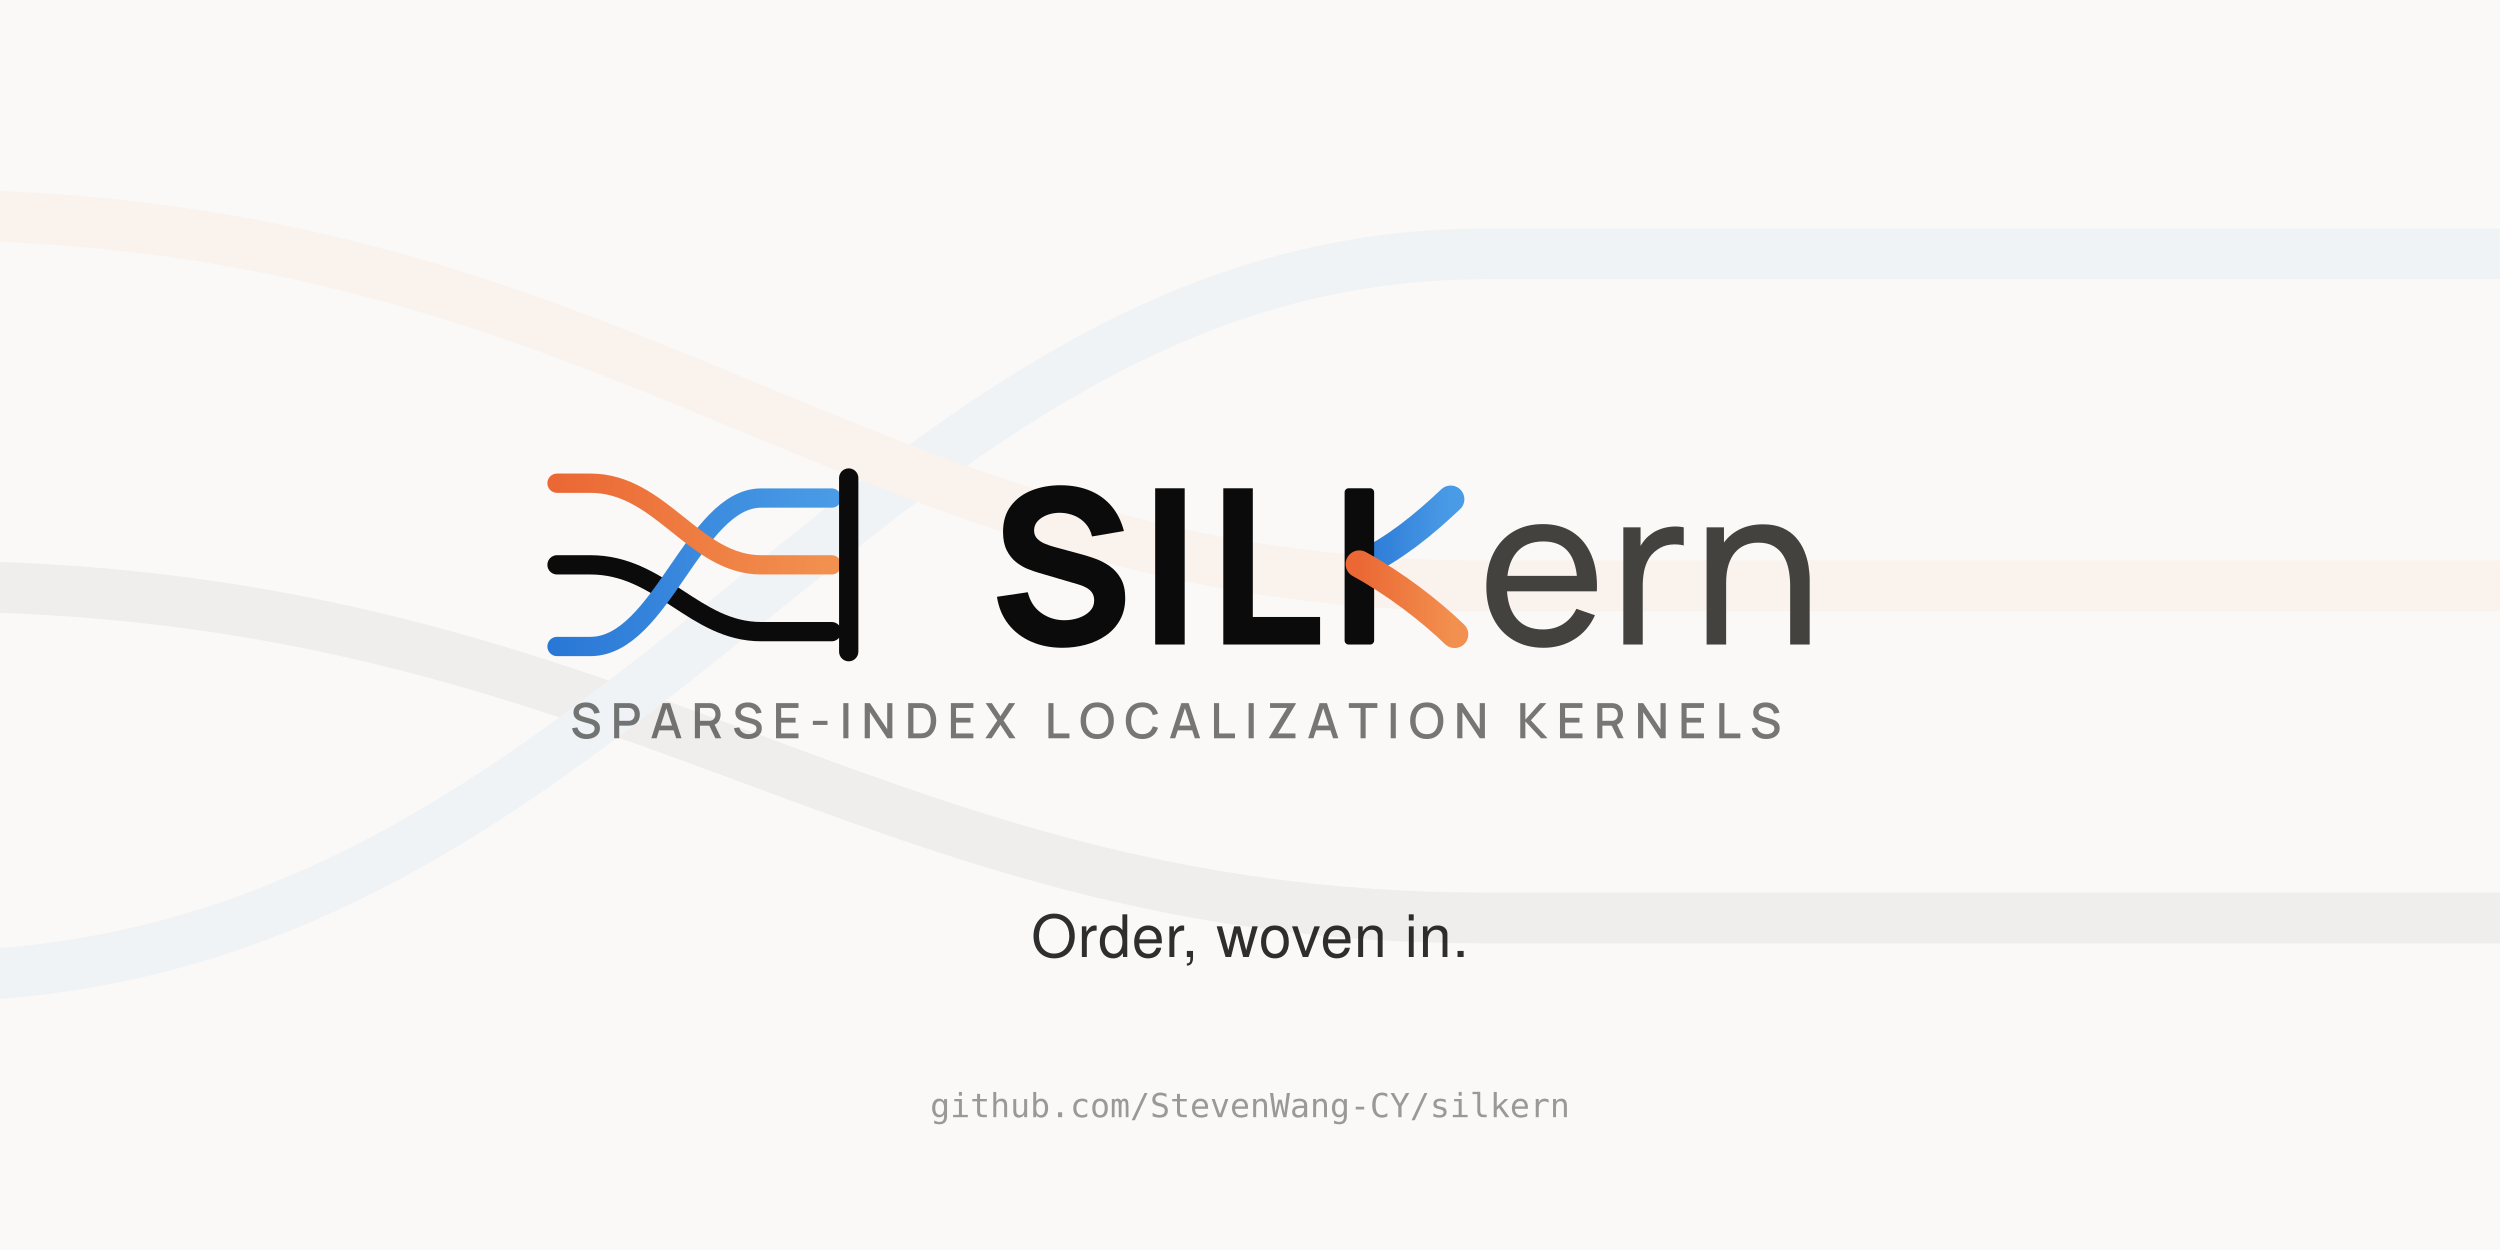
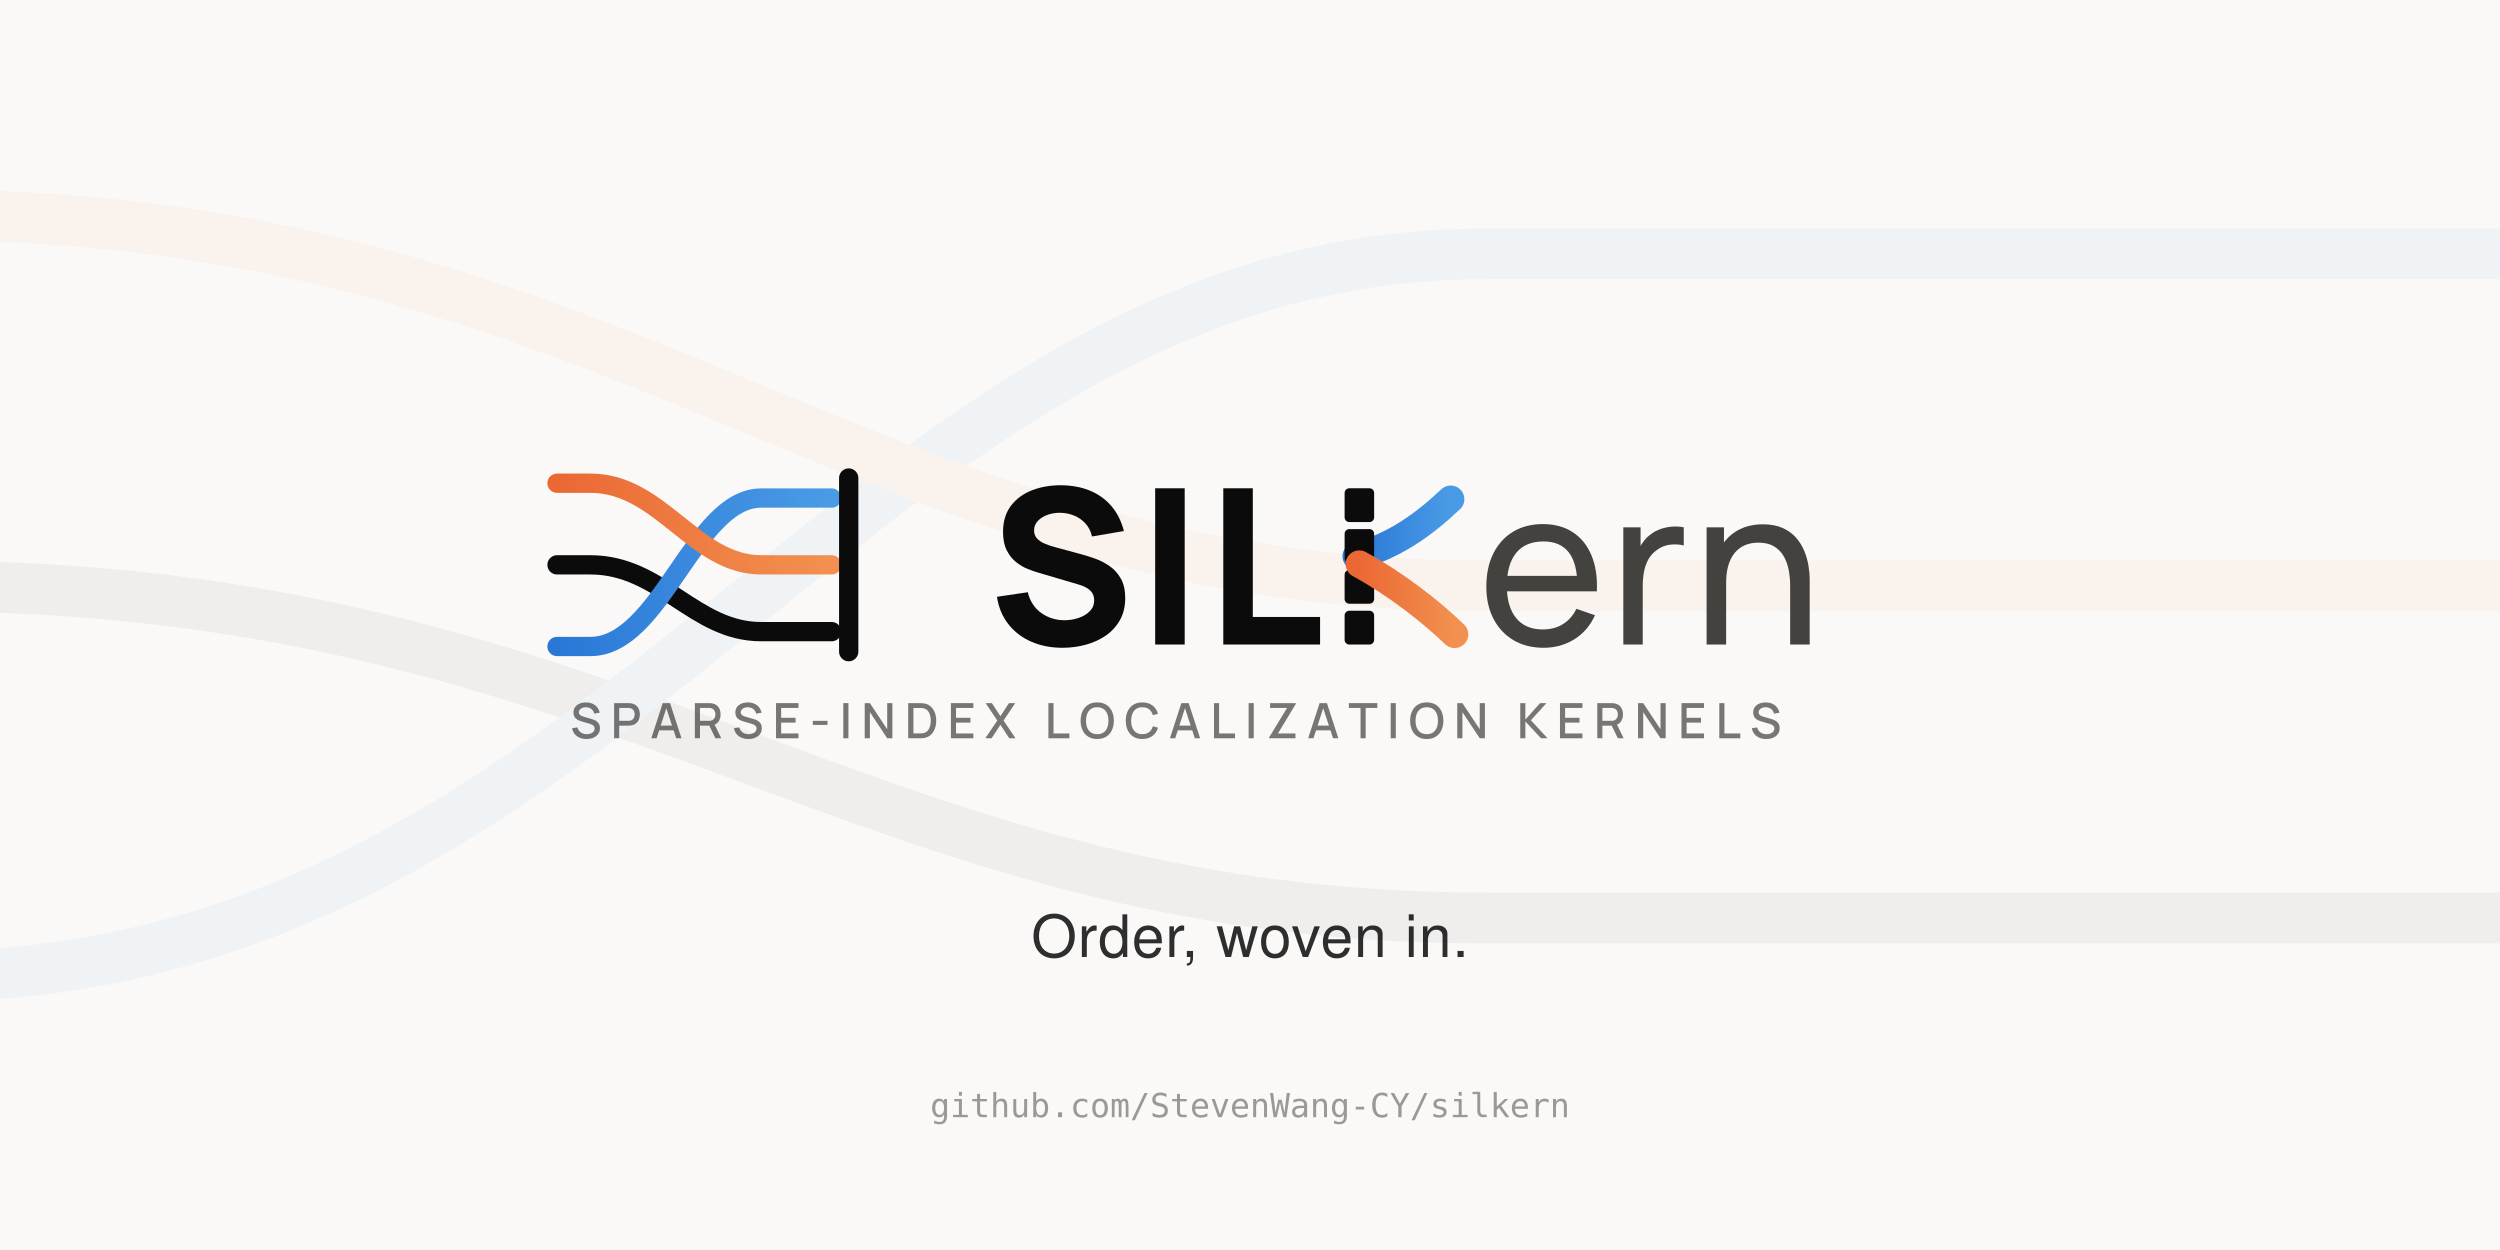
<svg xmlns="http://www.w3.org/2000/svg" viewBox="0 0 1280 640" width="1280" height="640" role="img" aria-label="SILKern social banner: the weave mark and wordmark over a faint thread motif, with the tagline 'Order, woven in.'">
  <defs>
    <linearGradient id="gBlue" x1="0" y1="0" x2="1" y2="0">
      <stop offset="0" stop-color="#2a78d6" />
      <stop offset="1" stop-color="#4a9be6" />
    </linearGradient>
    <linearGradient id="gOrange" x1="0" y1="0" x2="1" y2="0">
      <stop offset="0" stop-color="#eb6834" />
      <stop offset="1" stop-color="#f2914f" />
    </linearGradient>
    <style>
      .ink { fill: #0b0b0b; } .soft { fill: #43423f; } .sub { fill: #0b0b0b; fill-opacity: .55; }
      .inkS { stroke: #0b0b0b; }
      .thread { fill: none; stroke-width: 5.2; stroke-linecap: round; }
      .kblue  { fill: none; stroke: url(#gBlue);   stroke-width: 7; stroke-linecap: round; }
      .korange{ fill: none; stroke: url(#gOrange); stroke-width: 7; stroke-linecap: round; }
    </style>
  </defs>
  <rect width="1280" height="640" fill="#faf9f7" />
  <g fill="none" stroke-linecap="round" stroke-width="26" opacity=".05">
    <path stroke="#0b0b0b" d="M -40 300 C 320 300, 440 470, 760 470 L 1320 470" />
    <path stroke="#2a78d6" d="M -40 500 C 320 500, 440 130, 760 130 L 1320 130" />
    <path stroke="#eb6834" d="M -40 110 C 320 110, 440 300, 760 300 L 1320 300" />
  </g>
  <g transform="translate(250,150) scale(2)">
    <g transform="translate(10,24) scale(0.95)">
-       <path class="thread inkS" d="M 8 48 H 17 C 36 48, 45 66, 63 66 H 82" />
-       <path class="thread" stroke="url(#gBlue)" d="M 8 70 H 17 C 36 70, 45 30, 63 30 H 82" />
-       <path class="thread" stroke="url(#gOrange)" d="M 8 26 H 17 C 36 26, 45 48, 63 48 H 82" />
+       <path class="thread inkS draw" pathLength="100" d="M 8 48 H 17 C 36 48, 45 66, 63 66 H 82" />
+       <path class="thread draw" pathLength="100" style="animation-delay:.1s" stroke="url(#gBlue)" d="M 8 70 H 17 C 36 70, 45 30, 63 30 H 82" />
+       <path class="thread draw" pathLength="100" style="animation-delay:.2s" stroke="url(#gOrange)" d="M 8 26 H 17 C 36 26, 45 48, 63 48 H 82" />
      <rect class="ink" x="84" y="22" width="5.2" height="52" rx="2.6" />
    </g>
    <g transform="translate(128,90)">
      <g transform="translate(0.00,0) scale(0.027778,-0.027778)">
        <path class="ink" d="M684 -30Q524 -30 395.5 26.5Q267 83 184.5 188.5Q102 294 80 440L364 482Q394 358 488.0 291.0Q582 224 702 224Q769 224 832.0 245.0Q895 266 935.5 307.0Q976 348 976 408Q976 430 969.5 450.5Q963 471 948.0 489.0Q933 507 905.5 523.0Q878 539 836 552L462 662Q420 674 364.5 696.0Q309 718 257.0 759.0Q205 800 170.5 867.5Q136 935 136 1038Q136 1183 209.0 1279.0Q282 1375 404.0 1422.0Q526 1469 674 1468Q823 1466 940.0 1417.0Q1057 1368 1136.0 1274.5Q1215 1181 1250 1046L956 996Q940 1066 897.0 1114.0Q854 1162 794.5 1187.0Q735 1212 670 1214Q606 1216 549.5 1196.5Q493 1177 457.5 1140.0Q422 1103 422 1052Q422 1005 451.0 975.5Q480 946 524.0 928.0Q568 910 614 898L864 830Q920 815 988.0 790.5Q1056 766 1118.5 722.5Q1181 679 1221.5 608.0Q1262 537 1262 428Q1262 312 1213.5 225.5Q1165 139 1083.0 82.5Q1001 26 897.5 -2.0Q794 -30 684 -30Z" />
      </g>
      <g transform="translate(38.28,0) scale(0.027778,-0.027778)">
        <path class="ink" d="M160 0V1440H432V0Z" />
      </g>
      <g transform="translate(55.72,0) scale(0.027778,-0.027778)">
        <path class="ink" d="M160 0V1440H432V254H1052V0Z" />
      </g>
      <g transform="translate(86.78,0)">
-         <path class="kblue" d="M 31.6 -37.2 C 24.5 -30.5, 17.5 -24.8, 8.6 -20.4" />
-         <rect class="ink" x="4.44" y="-40" width="7.56" height="40" rx="1" />
-         <path class="korange" d="M 8.2 -20.6 C 17.5 -15.5, 26.5 -8.5, 32.6 -2.6" />
+         <path class="kblue draw" pathLength="100" style="animation-delay:.3s" d="M 31.6 -37.2 C 24.5 -30.5, 17 -25.2, 7.4 -22.6" />
+         <rect class="ink" x="4.44" y="-40.00" width="7.56" height="8.65" rx="1.2" />
+         <rect class="ink" x="4.44" y="-29.55" width="7.56" height="8.65" rx="1.2" />
+         <rect class="ink" x="4.44" y="-19.10" width="7.56" height="8.65" rx="1.2" />
+         <rect class="ink" x="4.44" y="-8.65" width="7.56" height="8.65" rx="1.2" />
+         <path class="korange draw" pathLength="100" style="animation-delay:.42s" d="M 8.2 -20.6 C 17.5 -15.5, 26.5 -8.5, 32.6 -2.6" />
      </g>
      <g transform="translate(125.28,0) scale(0.027778,-0.027778)">
        <path class="soft" d="M608 -30Q448.5 -30 330.0 40.25Q211.5 110.5 145.75 237.25Q80 364 80 533Q80 710 144.75 839.5Q209.5 969 326.25 1039.5Q443 1110 600 1110Q762.5 1110 877.0 1035.0Q991.5 960 1049.25 821.0Q1107 682 1098.5 490H919V554Q916 753 838.0 851.5Q760 950 606 950Q440.5 950 354.75 844.0Q269 738 269 540Q269 349 354.75 244.0Q440.5 139 600 139Q707 139 786.0 188.0Q865 237 910 329L1081 270Q1017.5 127 891.25 48.5Q765 -30 608 -30ZM209 490V633H1007V490Z" />
      </g>
      <g transform="translate(158.68,0) scale(0.027778,-0.027778)">
        <path class="soft" d="M140 0V1080H299V819L273 853Q292 903 322.5 945.0Q353 987 391 1014Q432.5 1047.5 485.75 1065.5Q539 1083.5 594.0 1087.0Q649 1090.5 697 1080V913Q641 927.5 573.75 920.5Q506.5 913.5 450 872Q397.5 834.5 369.25 781.75Q341 729 330.0 667.5Q319 606 319 542V0Z" />
      </g>
      <g transform="translate(180.03,0) scale(0.027778,-0.027778)">
        <path class="soft" d="M909 0V541Q909 617.5 895.25 688.5Q881.5 759.5 848.0 816.25Q814.5 873 758.0 906.0Q701.5 939 616 939Q549 939 494.25 916.25Q439.5 893.5 400.5 847.75Q361.5 802 340.25 732.5Q319 663 319 569L202 605Q202 761.5 258.5 874.25Q315 987 417.5 1047.5Q520 1108 659 1108Q763.5 1108 837.75 1075.0Q912 1042 961.0 987.25Q1010 932.5 1038.0 865.25Q1066 798 1077.5 728.25Q1089 658.5 1089 597V0ZM139 0V1080H299V791H319V0Z" />
      </g>
    </g>
    <g transform="translate(21,114)">
      <g transform="translate(0.00,0) scale(0.00625,-0.00625)">
        <path class="sub" d="M662.001 -30Q506.668 -30 382.167 23.5Q257.667 77 177.167 176.334Q96.667 275.668 73.334 412.668L290.671 446.002Q323.671 314.003 428.67 240.67Q533.67 167.337 674.002 167.337Q760.667 167.337 834 194.67Q907.333 222.003 951.666 273.502Q995.999 325.001 995.999 397.334Q995.999 436.333 982.666 466.332Q969.333 496.332 945.5 518.498Q921.667 540.665 888.334 557.331Q855.001 573.998 815.335 585.998L446.001 695.331Q392.002 710.998 336.168 736.664Q280.335 762.331 233.668 803.664Q187.001 844.997 158.167 906.664Q129.334 968.331 129.334 1055.999Q129.334 1189.333 197.834 1281.833Q266.334 1374.333 383.001 1421.833Q499.668 1469.333 644.668 1468.667Q791.002 1467.333 906.335 1417.333Q1021.669 1367.333 1098.169 1273.5Q1174.669 1179.667 1204.003 1047.333L979.999 1008.666Q964.665 1090.332 915.999 1148.831Q867.333 1207.331 796 1238.664Q724.667 1269.996 642.002 1271.33Q561.669 1272.663 495.503 1246.664Q429.337 1220.664 389.671 1173.998Q350.004 1127.332 350.004 1065.999Q350.004 1006 384.837 969.167Q419.67 932.334 471.337 910.834Q523.003 889.335 574.002 875.335L840.001 800.002Q890.002 786.335 953.669 762.835Q1017.336 739.335 1076.836 697.002Q1136.336 654.668 1175.169 585.501Q1214.003 516.335 1214.003 410.668Q1214.003 302.334 1170.003 219.667Q1126.002 137 1049.335 81.667Q972.668 26.333 873.001 -1.833Q773.335 -30 662.001 -30Z" />
      </g>
      <g transform="translate(10.34,0) scale(0.00625,-0.00625)">
        <path class="sub" d="M140 0V1440H722.002Q743.002 1440 774.002 1438.5Q805.002 1437 832.669 1432Q953.336 1413.333 1033.836 1350.166Q1114.336 1287 1154.17 1191.166Q1194.003 1095.333 1194.003 978.666Q1194.003 861.999 1153.836 766.165Q1113.67 670.332 1033.169 607.165Q952.669 543.998 832.669 525.332Q805.002 521.332 773.669 519.332Q742.335 517.332 722.002 517.332H349.337V0ZM349.337 714.668H714.001Q733.668 714.668 758.168 716.668Q782.668 718.668 804.668 724.002Q869.001 739.335 907.834 779.668Q946.666 820.001 963.999 872.834Q981.332 925.667 981.332 978.666Q981.332 1031.665 963.999 1084.498Q946.666 1137.33 907.834 1177.663Q869.001 1217.997 804.668 1233.33Q782.668 1238.997 758.168 1240.83Q733.668 1242.663 714.001 1242.663H349.337Z" />
      </g>
      <g transform="translate(20.48,0) scale(0.00625,-0.00625)">
        <path class="sub" d="M40 0 507.998 1440H808.671L1276.67 0H1059.999L628.668 1313.997H683.335L256.671 0ZM282.668 324.665V520.669H1034.668V324.665Z" />
      </g>
      <g transform="translate(31.01,0) scale(0.00625,-0.00625)">
        <path class="sub" d="M140 0V1440H722.002Q743.002 1440 774.002 1438.5Q805.002 1437 832.669 1432Q953.336 1413.333 1033.836 1350.166Q1114.336 1287 1154.17 1191.166Q1194.003 1095.333 1194.003 978.666Q1194.003 806.665 1106.003 682.332Q1018.003 557.998 842.002 527.331L756.666 517.332H349.337V0ZM981.998 0 697.998 586 908.669 640 1220.669 0ZM349.337 714.668H714.001Q733.668 714.668 758.168 716.668Q782.668 718.668 804.668 724.002Q869.001 739.335 907.834 779.668Q946.666 820.001 963.999 872.834Q981.332 925.667 981.332 978.666Q981.332 1031.665 963.999 1084.498Q946.666 1137.33 907.834 1177.663Q869.001 1217.997 804.668 1233.33Q782.668 1238.997 758.168 1240.83Q733.668 1242.663 714.001 1242.663H349.337Z" />
      </g>
      <g transform="translate(41.44,0) scale(0.00625,-0.00625)">
        <path class="sub" d="M662.001 -30Q506.668 -30 382.167 23.5Q257.667 77 177.167 176.334Q96.667 275.668 73.334 412.668L290.671 446.002Q323.671 314.003 428.67 240.67Q533.67 167.337 674.002 167.337Q760.667 167.337 834 194.67Q907.333 222.003 951.666 273.502Q995.999 325.001 995.999 397.334Q995.999 436.333 982.666 466.332Q969.333 496.332 945.5 518.498Q921.667 540.665 888.334 557.331Q855.001 573.998 815.335 585.998L446.001 695.331Q392.002 710.998 336.168 736.664Q280.335 762.331 233.668 803.664Q187.001 844.997 158.167 906.664Q129.334 968.331 129.334 1055.999Q129.334 1189.333 197.834 1281.833Q266.334 1374.333 383.001 1421.833Q499.668 1469.333 644.668 1468.667Q791.002 1467.333 906.335 1417.333Q1021.669 1367.333 1098.169 1273.5Q1174.669 1179.667 1204.003 1047.333L979.999 1008.666Q964.665 1090.332 915.999 1148.831Q867.333 1207.331 796 1238.664Q724.667 1269.996 642.002 1271.33Q561.669 1272.663 495.503 1246.664Q429.337 1220.664 389.671 1173.998Q350.004 1127.332 350.004 1065.999Q350.004 1006 384.837 969.167Q419.67 932.334 471.337 910.834Q523.003 889.335 574.002 875.335L840.001 800.002Q890.002 786.335 953.669 762.835Q1017.336 739.335 1076.836 697.002Q1136.336 654.668 1175.169 585.501Q1214.003 516.335 1214.003 410.668Q1214.003 302.334 1170.003 219.667Q1126.002 137 1049.335 81.667Q972.668 26.333 873.001 -1.833Q773.335 -30 662.001 -30Z" />
      </g>
      <g transform="translate(51.79,0) scale(0.00625,-0.00625)">
        <path class="sub" d="M140 0V1440H1060.001V1242.663H349.337V839.336H940.001V641.999H349.337V197.337H1060.001V0Z" />
      </g>
      <g transform="translate(61.34,0) scale(0.00625,-0.00625)">
        <path class="sub" d="M120 546.665V714.668H720V546.665Z" />
      </g>
      <g transform="translate(68.89,0) scale(0.00625,-0.00625)">
        <path class="sub" d="M160 0V1440H369.337V0Z" />
      </g>
      <g transform="translate(74.49,0) scale(0.00625,-0.00625)">
        <path class="sub" d="M140 0V1440H352.004L1061.332 370.007V1440H1273.336V0H1061.332L352.004 1070.66V0Z" />
      </g>
      <g transform="translate(85.62,0) scale(0.00625,-0.00625)">
        <path class="sub" d="M140 0V1440H591.334Q611.334 1440 665.667 1439.0Q720.001 1438 770 1431.333Q939.001 1409.667 1054.501 1310Q1170.001 1210.333 1229.002 1056.833Q1288.002 903.333 1288.002 720Q1288.002 536.333 1229.002 382.833Q1170.001 229.333 1054.501 129.833Q939.001 30.333 770 8.667Q720.334 2.333 665.501 1.167Q610.667 0 591.334 0ZM354.004 198.67H591.334Q625.334 198.67 672.167 200.67Q719 202.67 754.667 209.337Q864.666 230.003 933.166 304.503Q1001.665 379.003 1033.831 487.835Q1065.998 596.668 1065.998 720Q1065.998 846.666 1033.165 955.498Q1000.332 1064.331 931.499 1137.497Q862.666 1210.663 754.667 1230.663Q719 1237.997 671.667 1239.663Q624.334 1241.33 591.334 1241.33H354.004Z" />
      </g>
      <g transform="translate(96.56,0) scale(0.00625,-0.00625)">
        <path class="sub" d="M140 0V1440H1060.001V1242.663H349.337V839.336H940.001V641.999H349.337V197.337H1060.001V0Z" />
      </g>
      <g transform="translate(106.11,0) scale(0.00625,-0.00625)">
        <path class="sub" d="M20 0 511.333 728.667 33.333 1440H289.338L640.002 906.003L988.666 1440H1246.004L768.005 728.667L1258.004 0H1001.999L640.002 550.663L277.338 0Z" />
      </g>
      <g transform="translate(121.39,0) scale(0.00625,-0.00625)">
        <path class="sub" d="M160 0V1440H369.337V197.337H1021.335V0Z" />
      </g>
      <g transform="translate(130.26,0) scale(0.00625,-0.00625)">
        <path class="sub" d="M740.668 -30Q525.001 -30 372.834 64.667Q220.667 159.333 140.334 328.333Q60 497.333 60 720Q60 942.667 140.334 1111.667Q220.667 1280.667 372.834 1375.333Q525.001 1470 740.668 1470Q956.334 1470 1108.501 1375.333Q1260.668 1280.667 1341.002 1111.667Q1421.335 942.667 1421.335 720Q1421.335 497.333 1341.002 328.333Q1260.668 159.333 1108.501 64.667Q956.334 -30 740.668 -30ZM740.668 168.67Q893.667 167.337 995.499 236.503Q1097.332 305.669 1148.332 430.335Q1199.331 555.001 1199.331 720Q1199.331 884.999 1148.332 1008.498Q1097.332 1131.997 995.499 1200.997Q893.667 1269.996 740.668 1271.33Q587.669 1272.663 486.169 1203.664Q384.67 1134.664 333.67 1009.832Q282.671 884.999 282.004 720Q281.337 555.001 332.337 431.668Q383.337 308.336 485.503 239.17Q587.669 170.004 740.668 168.67Z" />
      </g>
      <g transform="translate(141.82,0) scale(0.00625,-0.00625)">
        <path class="sub" d="M740.668 -30Q525.001 -30 372.834 64.667Q220.667 159.333 140.334 328.333Q60 497.333 60 720Q60 942.667 140.334 1111.667Q220.667 1280.667 372.834 1375.333Q525.001 1470 740.668 1470Q990.001 1470 1153.668 1344.167Q1317.335 1218.334 1381.335 1005.334L1169.331 947.999Q1126.665 1098.998 1019.499 1185.164Q912.333 1271.33 740.668 1271.33Q587.669 1271.33 485.836 1202.33Q384.003 1133.331 332.67 1009.165Q281.337 884.999 280.671 720Q280.004 555.001 331.337 431.002Q382.67 307.003 485.169 237.836Q587.669 168.67 740.668 168.67Q912.333 168.67 1019.499 255.336Q1126.665 342.002 1169.331 492.001L1381.335 434.666Q1317.335 221.666 1153.668 95.833Q990.001 -30 740.668 -30Z" />
      </g>
      <g transform="translate(153.25,0) scale(0.00625,-0.00625)">
        <path class="sub" d="M40 0 507.998 1440H808.671L1276.67 0H1059.999L628.668 1313.997H683.335L256.671 0ZM282.668 324.665V520.669H1034.668V324.665Z" />
      </g>
      <g transform="translate(163.78,0) scale(0.00625,-0.00625)">
        <path class="sub" d="M160 0V1440H369.337V197.337H1021.335V0Z" />
      </g>
      <g transform="translate(172.65,0) scale(0.00625,-0.00625)">
        <path class="sub" d="M160 0V1440H369.337V0Z" />
      </g>
      <g transform="translate(178.26,0) scale(0.00625,-0.00625)">
        <path class="sub" d="M100 0V32.667L835.33 1242.663H140.001V1440H1194.004V1406L462.674 198.004H1180.67V0Z" />
      </g>
      <g transform="translate(188.64,0) scale(0.00625,-0.00625)">
        <path class="sub" d="M40 0 507.998 1440H808.671L1276.67 0H1059.999L628.668 1313.997H683.335L256.671 0ZM282.668 324.665V520.669H1034.668V324.665Z" />
      </g>
      <g transform="translate(199.18,0) scale(0.00625,-0.00625)">
        <path class="sub" d="M498.665 0V1242.663H20V1440H1186.667V1242.663H708.002V0Z" />
      </g>
      <g transform="translate(209.02,0) scale(0.00625,-0.00625)">
        <path class="sub" d="M160 0V1440H369.337V0Z" />
      </g>
      <g transform="translate(214.62,0) scale(0.00625,-0.00625)">
        <path class="sub" d="M740.668 -30Q525.001 -30 372.834 64.667Q220.667 159.333 140.334 328.333Q60 497.333 60 720Q60 942.667 140.334 1111.667Q220.667 1280.667 372.834 1375.333Q525.001 1470 740.668 1470Q956.334 1470 1108.501 1375.333Q1260.668 1280.667 1341.002 1111.667Q1421.335 942.667 1421.335 720Q1421.335 497.333 1341.002 328.333Q1260.668 159.333 1108.501 64.667Q956.334 -30 740.668 -30ZM740.668 168.67Q893.667 167.337 995.499 236.503Q1097.332 305.669 1148.332 430.335Q1199.331 555.001 1199.331 720Q1199.331 884.999 1148.332 1008.498Q1097.332 1131.997 995.499 1200.997Q893.667 1269.996 740.668 1271.33Q587.669 1272.663 486.169 1203.664Q384.67 1134.664 333.67 1009.832Q282.671 884.999 282.004 720Q281.337 555.001 332.337 431.668Q383.337 308.336 485.503 239.17Q587.669 170.004 740.668 168.67Z" />
      </g>
      <g transform="translate(226.18,0) scale(0.00625,-0.00625)">
        <path class="sub" d="M140 0V1440H352.004L1061.332 370.007V1440H1273.336V0H1061.332L352.004 1070.66V0Z" />
      </g>
      <g transform="translate(242.31,0) scale(0.00625,-0.00625)">
        <path class="sub" d="M140 0V1440H349.337V768L952 1440H1212.005L575.34 737.333L1258.671 0H990.666L349.337 687.998V0Z" />
      </g>
      <g transform="translate(252.48,0) scale(0.00625,-0.00625)">
        <path class="sub" d="M140 0V1440H1060.001V1242.663H349.337V839.336H940.001V641.999H349.337V197.337H1060.001V0Z" />
      </g>
      <g transform="translate(262.03,0) scale(0.00625,-0.00625)">
        <path class="sub" d="M140 0V1440H722.002Q743.002 1440 774.002 1438.5Q805.002 1437 832.669 1432Q953.336 1413.333 1033.836 1350.166Q1114.336 1287 1154.17 1191.166Q1194.003 1095.333 1194.003 978.666Q1194.003 806.665 1106.003 682.332Q1018.003 557.998 842.002 527.331L756.666 517.332H349.337V0ZM981.998 0 697.998 586 908.669 640 1220.669 0ZM349.337 714.668H714.001Q733.668 714.668 758.168 716.668Q782.668 718.668 804.668 724.002Q869.001 739.335 907.834 779.668Q946.666 820.001 963.999 872.834Q981.332 925.667 981.332 978.666Q981.332 1031.665 963.999 1084.498Q946.666 1137.33 907.834 1177.663Q869.001 1217.997 804.668 1233.33Q782.668 1238.997 758.168 1240.83Q733.668 1242.663 714.001 1242.663H349.337Z" />
      </g>
      <g transform="translate(272.46,0) scale(0.00625,-0.00625)">
        <path class="sub" d="M140 0V1440H352.004L1061.332 370.007V1440H1273.336V0H1061.332L352.004 1070.66V0Z" />
      </g>
      <g transform="translate(283.59,0) scale(0.00625,-0.00625)">
        <path class="sub" d="M140 0V1440H1060.001V1242.663H349.337V839.336H940.001V641.999H349.337V197.337H1060.001V0Z" />
      </g>
      <g transform="translate(293.14,0) scale(0.00625,-0.00625)">
        <path class="sub" d="M160 0V1440H369.337V197.337H1021.335V0Z" />
      </g>
      <g transform="translate(302.01,0) scale(0.00625,-0.00625)">
        <path class="sub" d="M662.001 -30Q506.668 -30 382.167 23.5Q257.667 77 177.167 176.334Q96.667 275.668 73.334 412.668L290.671 446.002Q323.671 314.003 428.67 240.67Q533.67 167.337 674.002 167.337Q760.667 167.337 834 194.67Q907.333 222.003 951.666 273.502Q995.999 325.001 995.999 397.334Q995.999 436.333 982.666 466.332Q969.333 496.332 945.5 518.498Q921.667 540.665 888.334 557.331Q855.001 573.998 815.335 585.998L446.001 695.331Q392.002 710.998 336.168 736.664Q280.335 762.331 233.668 803.664Q187.001 844.997 158.167 906.664Q129.334 968.331 129.334 1055.999Q129.334 1189.333 197.834 1281.833Q266.334 1374.333 383.001 1421.833Q499.668 1469.333 644.668 1468.667Q791.002 1467.333 906.335 1417.333Q1021.669 1367.333 1098.169 1273.5Q1174.669 1179.667 1204.003 1047.333L979.999 1008.666Q964.665 1090.332 915.999 1148.831Q867.333 1207.331 796 1238.664Q724.667 1269.996 642.002 1271.33Q561.669 1272.663 495.503 1246.664Q429.337 1220.664 389.671 1173.998Q350.004 1127.332 350.004 1065.999Q350.004 1006 384.837 969.167Q419.67 932.334 471.337 910.834Q523.003 889.335 574.002 875.335L840.001 800.002Q890.002 786.335 953.669 762.835Q1017.336 739.335 1076.836 697.002Q1136.336 654.668 1175.169 585.501Q1214.003 516.335 1214.003 410.668Q1214.003 302.334 1170.003 219.667Q1126.002 137 1049.335 81.667Q972.668 26.333 873.001 -1.833Q773.335 -30 662.001 -30Z" />
      </g>
    </g>
  </g>
  <text fill="#0b0b0b" fill-opacity=".85" font-size="30" letter-spacing=".5" x="640" y="490" text-anchor="middle" font-family="-apple-system, &quot;Segoe UI&quot;, &quot;Helvetica Neue&quot;, Helvetica, Arial, sans-serif">Order, woven in.</text>
  <text fill="#0b0b0b" fill-opacity=".4" font-size="17" x="640" y="572" text-anchor="middle" font-family="ui-monospace, SFMono-Regular, Menlo, Consolas, monospace">github.com/StevenWang-CY/silkern</text>
</svg>
